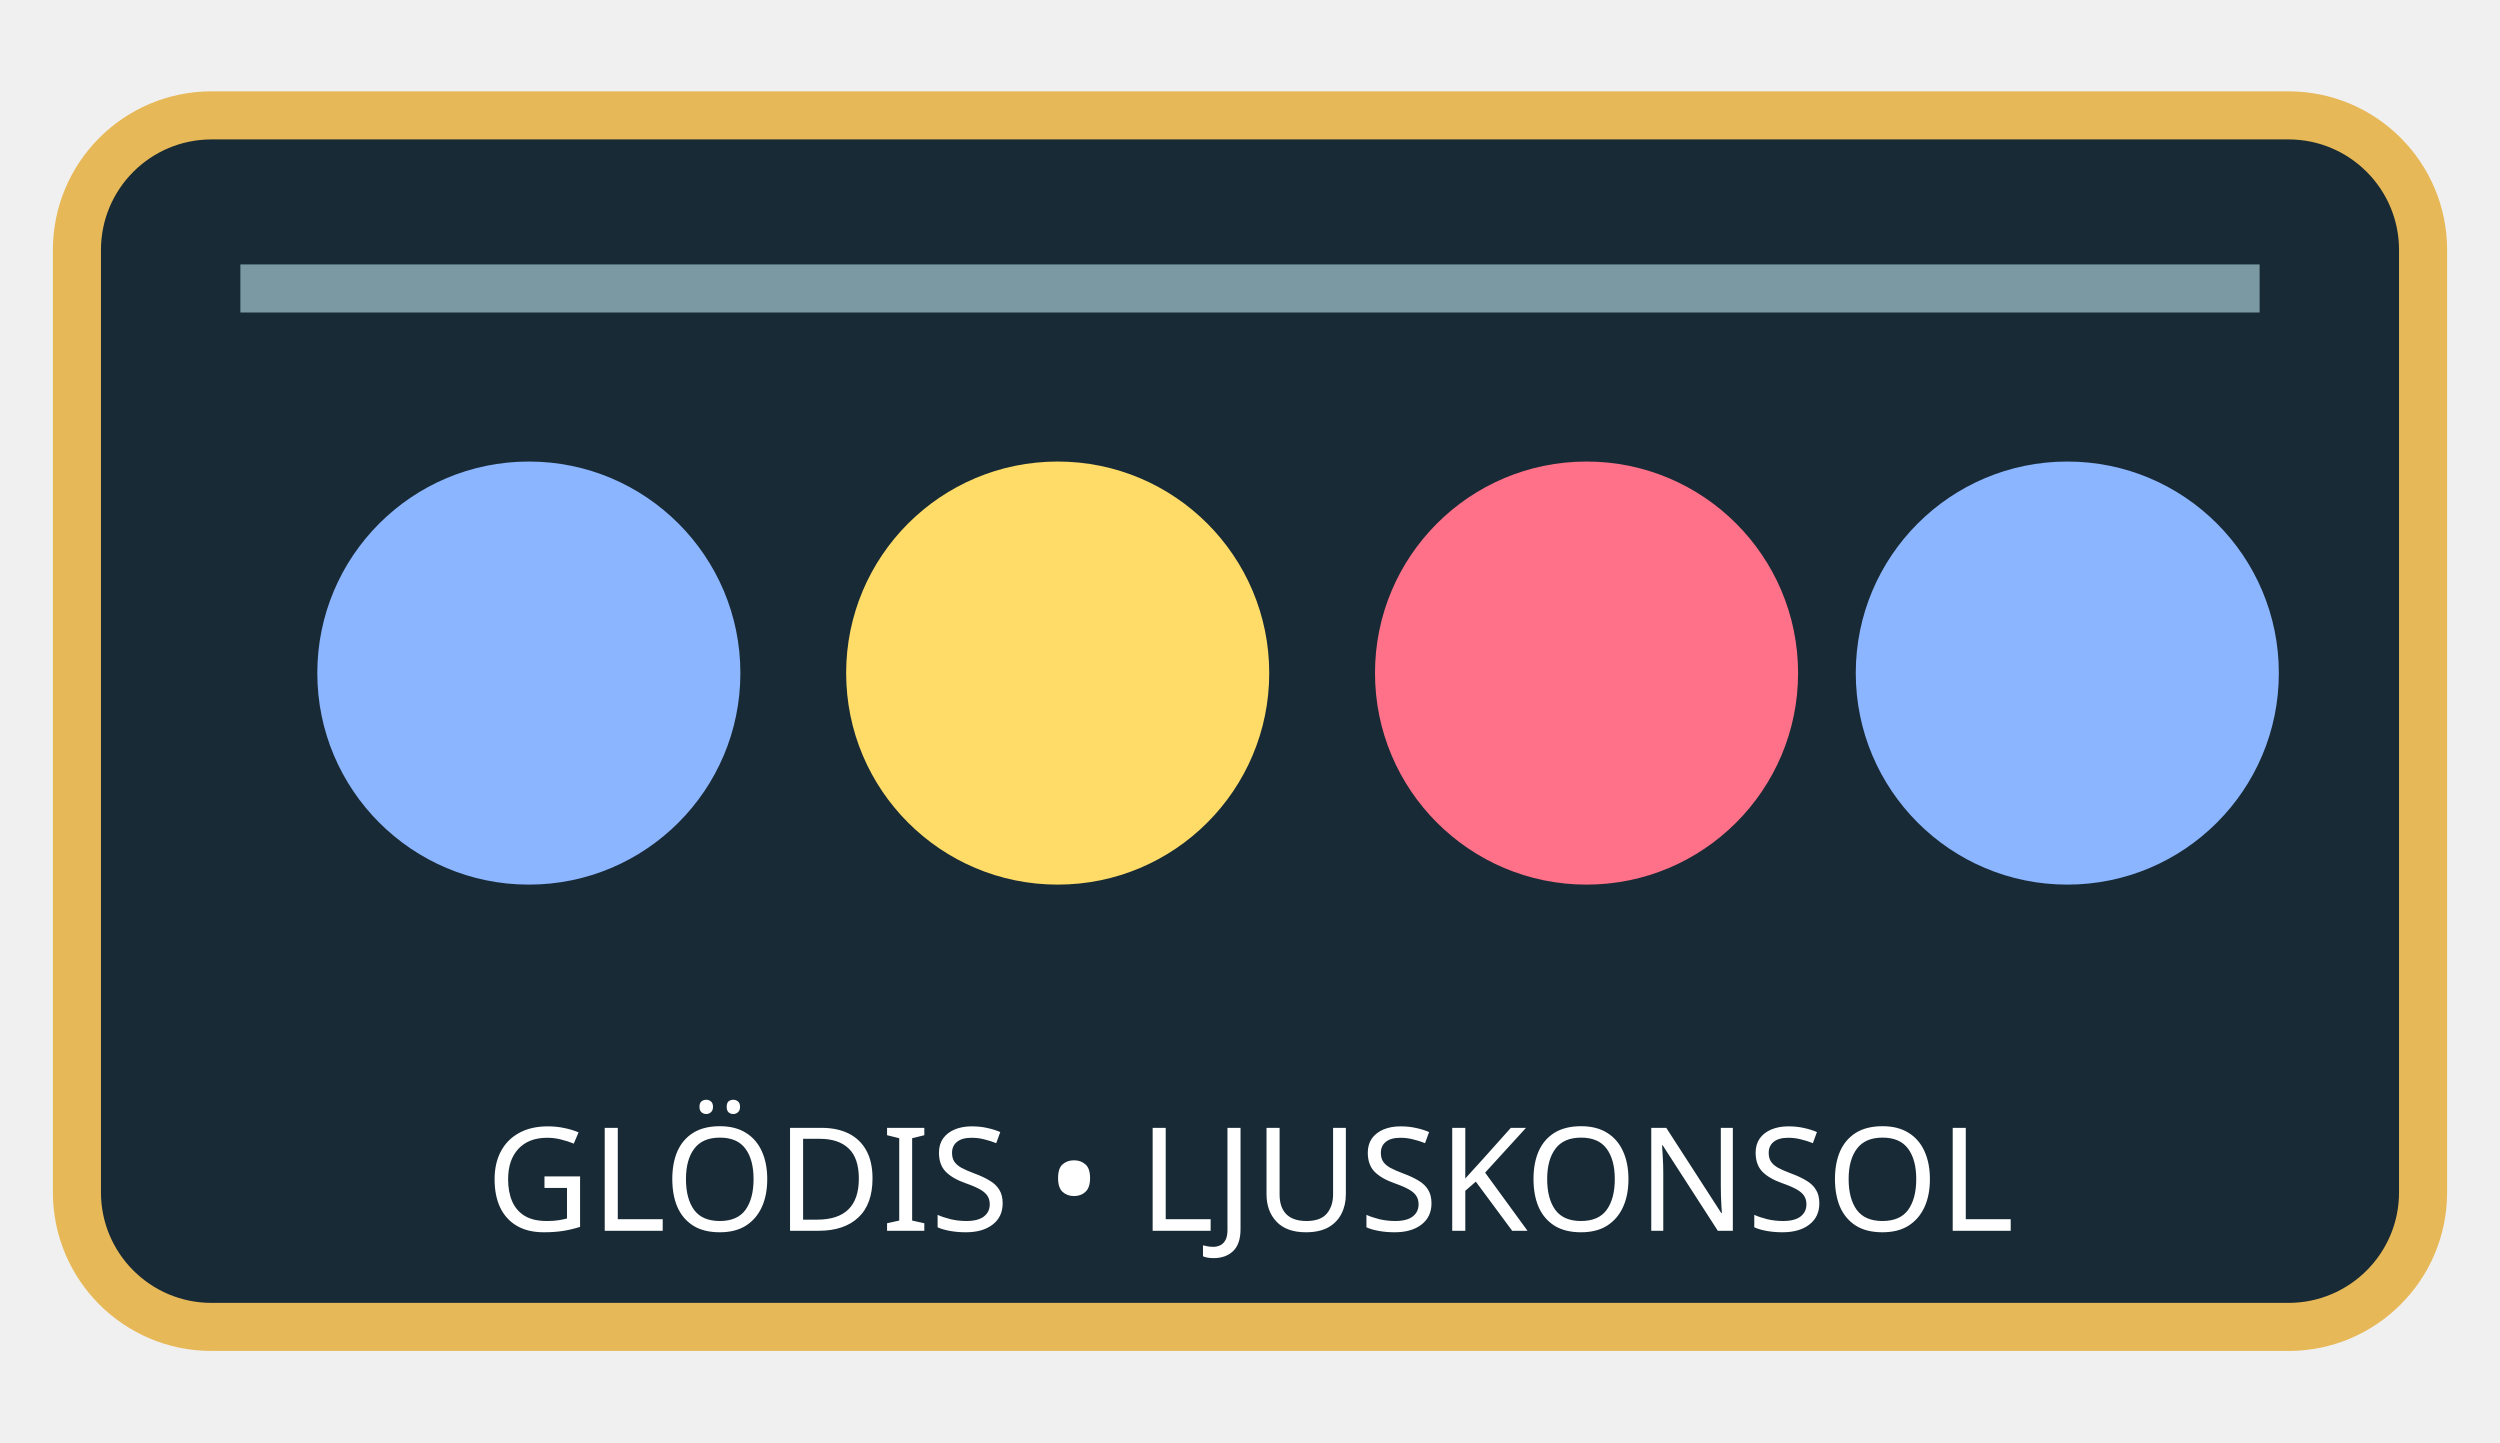
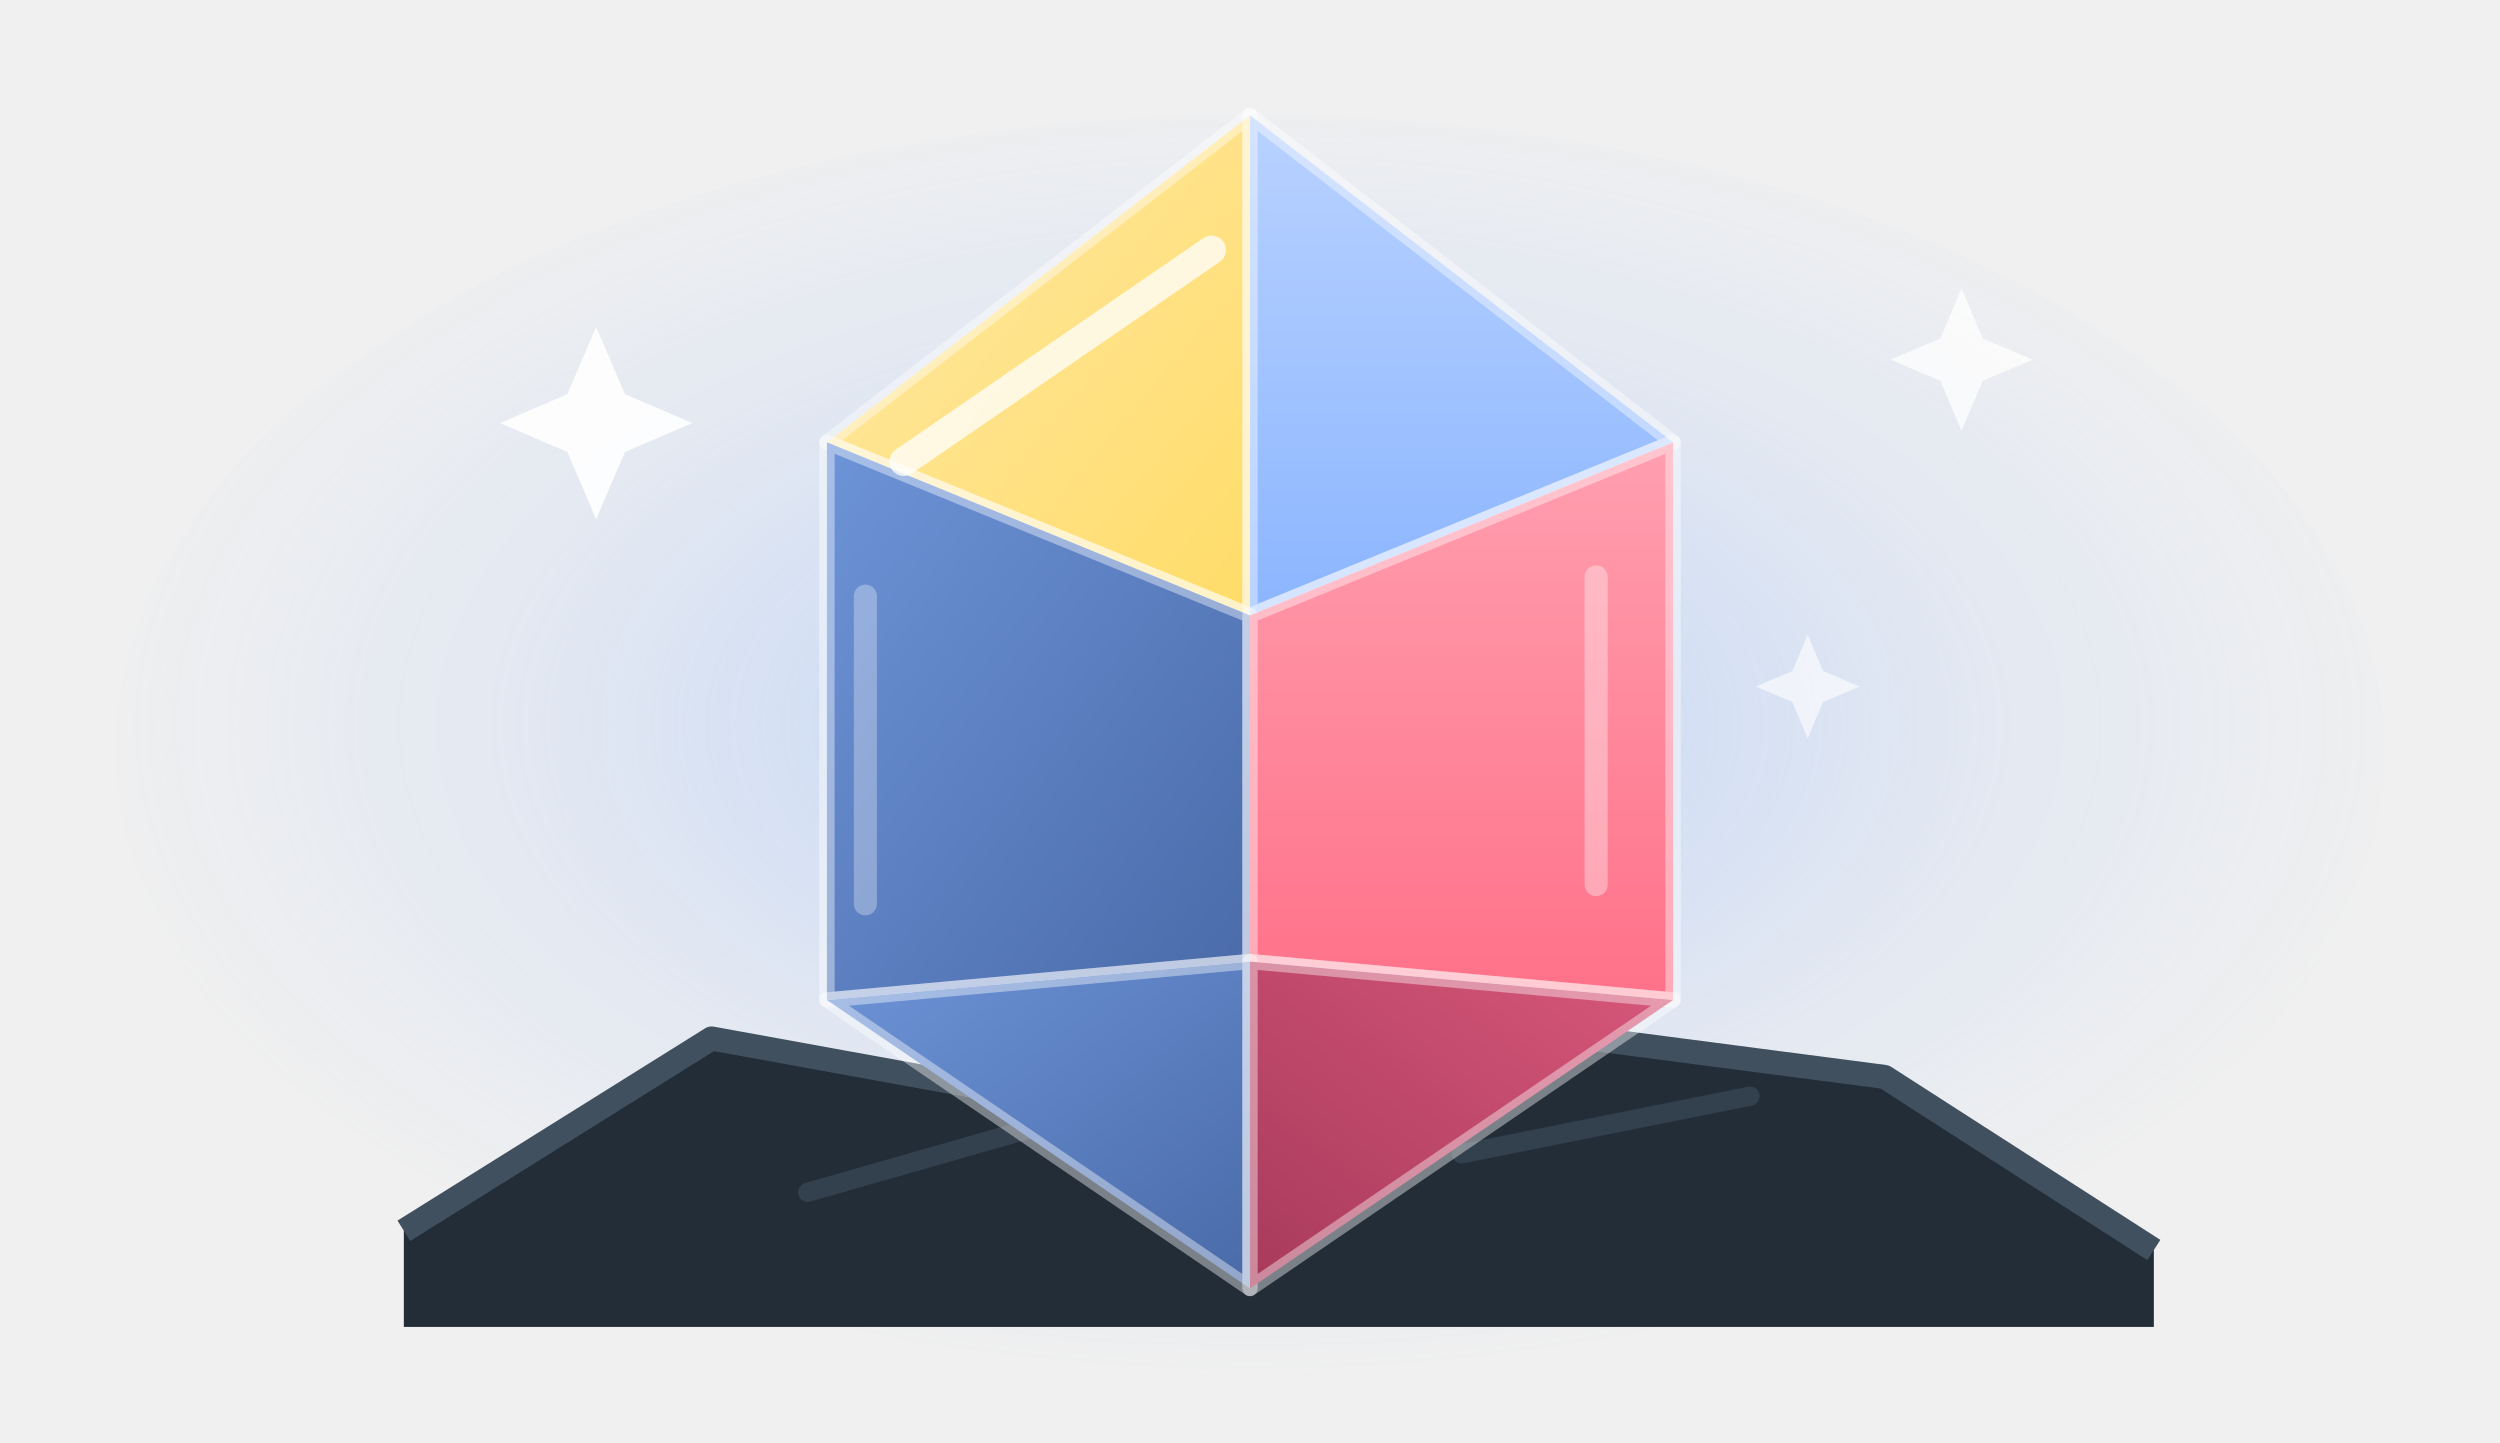
<svg xmlns="http://www.w3.org/2000/svg" viewBox="0 0 260 150">
-   <rect x="8" y="12" width="244" height="126" rx="14" fill="#182a35" stroke="#e7b857" stroke-width="5" />
-   <circle cx="55" cy="70" r="22" fill="#8bb5ff" />
-   <circle cx="110" cy="70" r="22" fill="#ffdc68" />
-   <circle cx="165" cy="70" r="22" fill="#ff7188" />
-   <circle cx="215" cy="70" r="22" fill="#8bb5ff" />
-   <path d="M25 30h210" stroke="#7b99a3" stroke-width="5" />
-   <text x="130" y="128" text-anchor="middle" font-family="sans-serif" font-size="15" fill="white">GLÖDIS • LJUSKONSOL</text>
+   <defs>
+     <radialGradient id="prismGlow" cx="50%" cy="48%" r="52%">
+       <stop offset="0%" stop-color="#8bb5ff" stop-opacity="0.5" />
+       <stop offset="60%" stop-color="#8bb5ff" stop-opacity="0.14" />
+       <stop offset="100%" stop-color="#8bb5ff" stop-opacity="0" />
+     </radialGradient>
+     <linearGradient id="facetTop" x1="0" y1="0" x2="1" y2="1">
+       <stop offset="0%" stop-color="#ffe9a8" />
+       <stop offset="100%" stop-color="#ffdc68" />
+     </linearGradient>
+     <linearGradient id="facetBlue" x1="0" y1="0" x2="0" y2="1">
+       <stop offset="0%" stop-color="#b9d2ff" />
+       <stop offset="100%" stop-color="#8bb5ff" />
+     </linearGradient>
+     <linearGradient id="facetPink" x1="0" y1="0" x2="0" y2="1">
+       <stop offset="0%" stop-color="#ff9fb0" />
+       <stop offset="100%" stop-color="#ff7188" />
+     </linearGradient>
+     <linearGradient id="facetDeepL" x1="0" y1="0" x2="1" y2="1">
+       <stop offset="0%" stop-color="#6d94d8" />
+       <stop offset="100%" stop-color="#4a6aa8" />
+     </linearGradient>
+     <linearGradient id="facetDeepR" x1="1" y1="0" x2="0" y2="1">
+       <stop offset="0%" stop-color="#d8587a" />
+       <stop offset="100%" stop-color="#a83a5c" />
+     </linearGradient>
+   </defs>
+   <ellipse cx="130" cy="78" rx="118" ry="66" fill="url(#prismGlow)" />
+   <path d="M42 128 L74 108 L118 116 L150 106 L196 112 L224 130 L224 138 L42 138 Z" fill="#232d38" />
+   <path d="M42 128 L74 108 L118 116 L150 106 L196 112 L224 130" fill="none" stroke="#41505f" stroke-width="2.5" stroke-linejoin="round" />
+   <path d="M84 124 L112 116 M152 120 L182 114" stroke="#33404d" stroke-width="2" stroke-linecap="round" />
+   <g stroke="rgba(255,255,255,0.4)" stroke-width="1.6" stroke-linejoin="round">
+     <path d="M130 12 L86 46 L130 64 Z" fill="url(#facetTop)" />
+     <path d="M130 12 L174 46 L130 64 Z" fill="url(#facetBlue)" />
+     <path d="M86 46 L130 64 L130 100 L86 104 Z" fill="url(#facetDeepL)" />
+     <path d="M174 46 L130 64 L130 100 L174 104 Z" fill="url(#facetPink)" />
+     <path d="M86 104 L130 100 L130 134 Z" fill="url(#facetDeepL)" />
+     <path d="M174 104 L130 100 L130 134 Z" fill="url(#facetDeepR)" />
+   </g>
+   <path d="M94 48 L126 26" stroke="rgba(255,255,255,0.75)" stroke-width="3" stroke-linecap="round" />
+   <path d="M90 62 L90 94" stroke="rgba(255,255,255,0.3)" stroke-width="2.4" stroke-linecap="round" />
+   <path d="M166 60 L166 92" stroke="rgba(255,255,255,0.35)" stroke-width="2.4" stroke-linecap="round" />
+   <g fill="#ffffff">
+     <path d="M62 34 l3 7 7 3 -7 3 -3 7 -3 -7 -7 -3 7 -3 Z" opacity="0.9" />
+     <path d="M204 30 l2.2 5.2 5.2 2.2 -5.2 2.2 -2.2 5.2 -2.2 -5.2 -5.2 -2.2 5.2 -2.2 Z" opacity="0.75" />
+     <path d="M188 66 l1.6 3.8 3.8 1.6 -3.8 1.6 -1.6 3.8 -1.6 -3.8 -3.8 -1.6 3.8 -1.6 Z" opacity="0.6" />
+   </g>
</svg>
